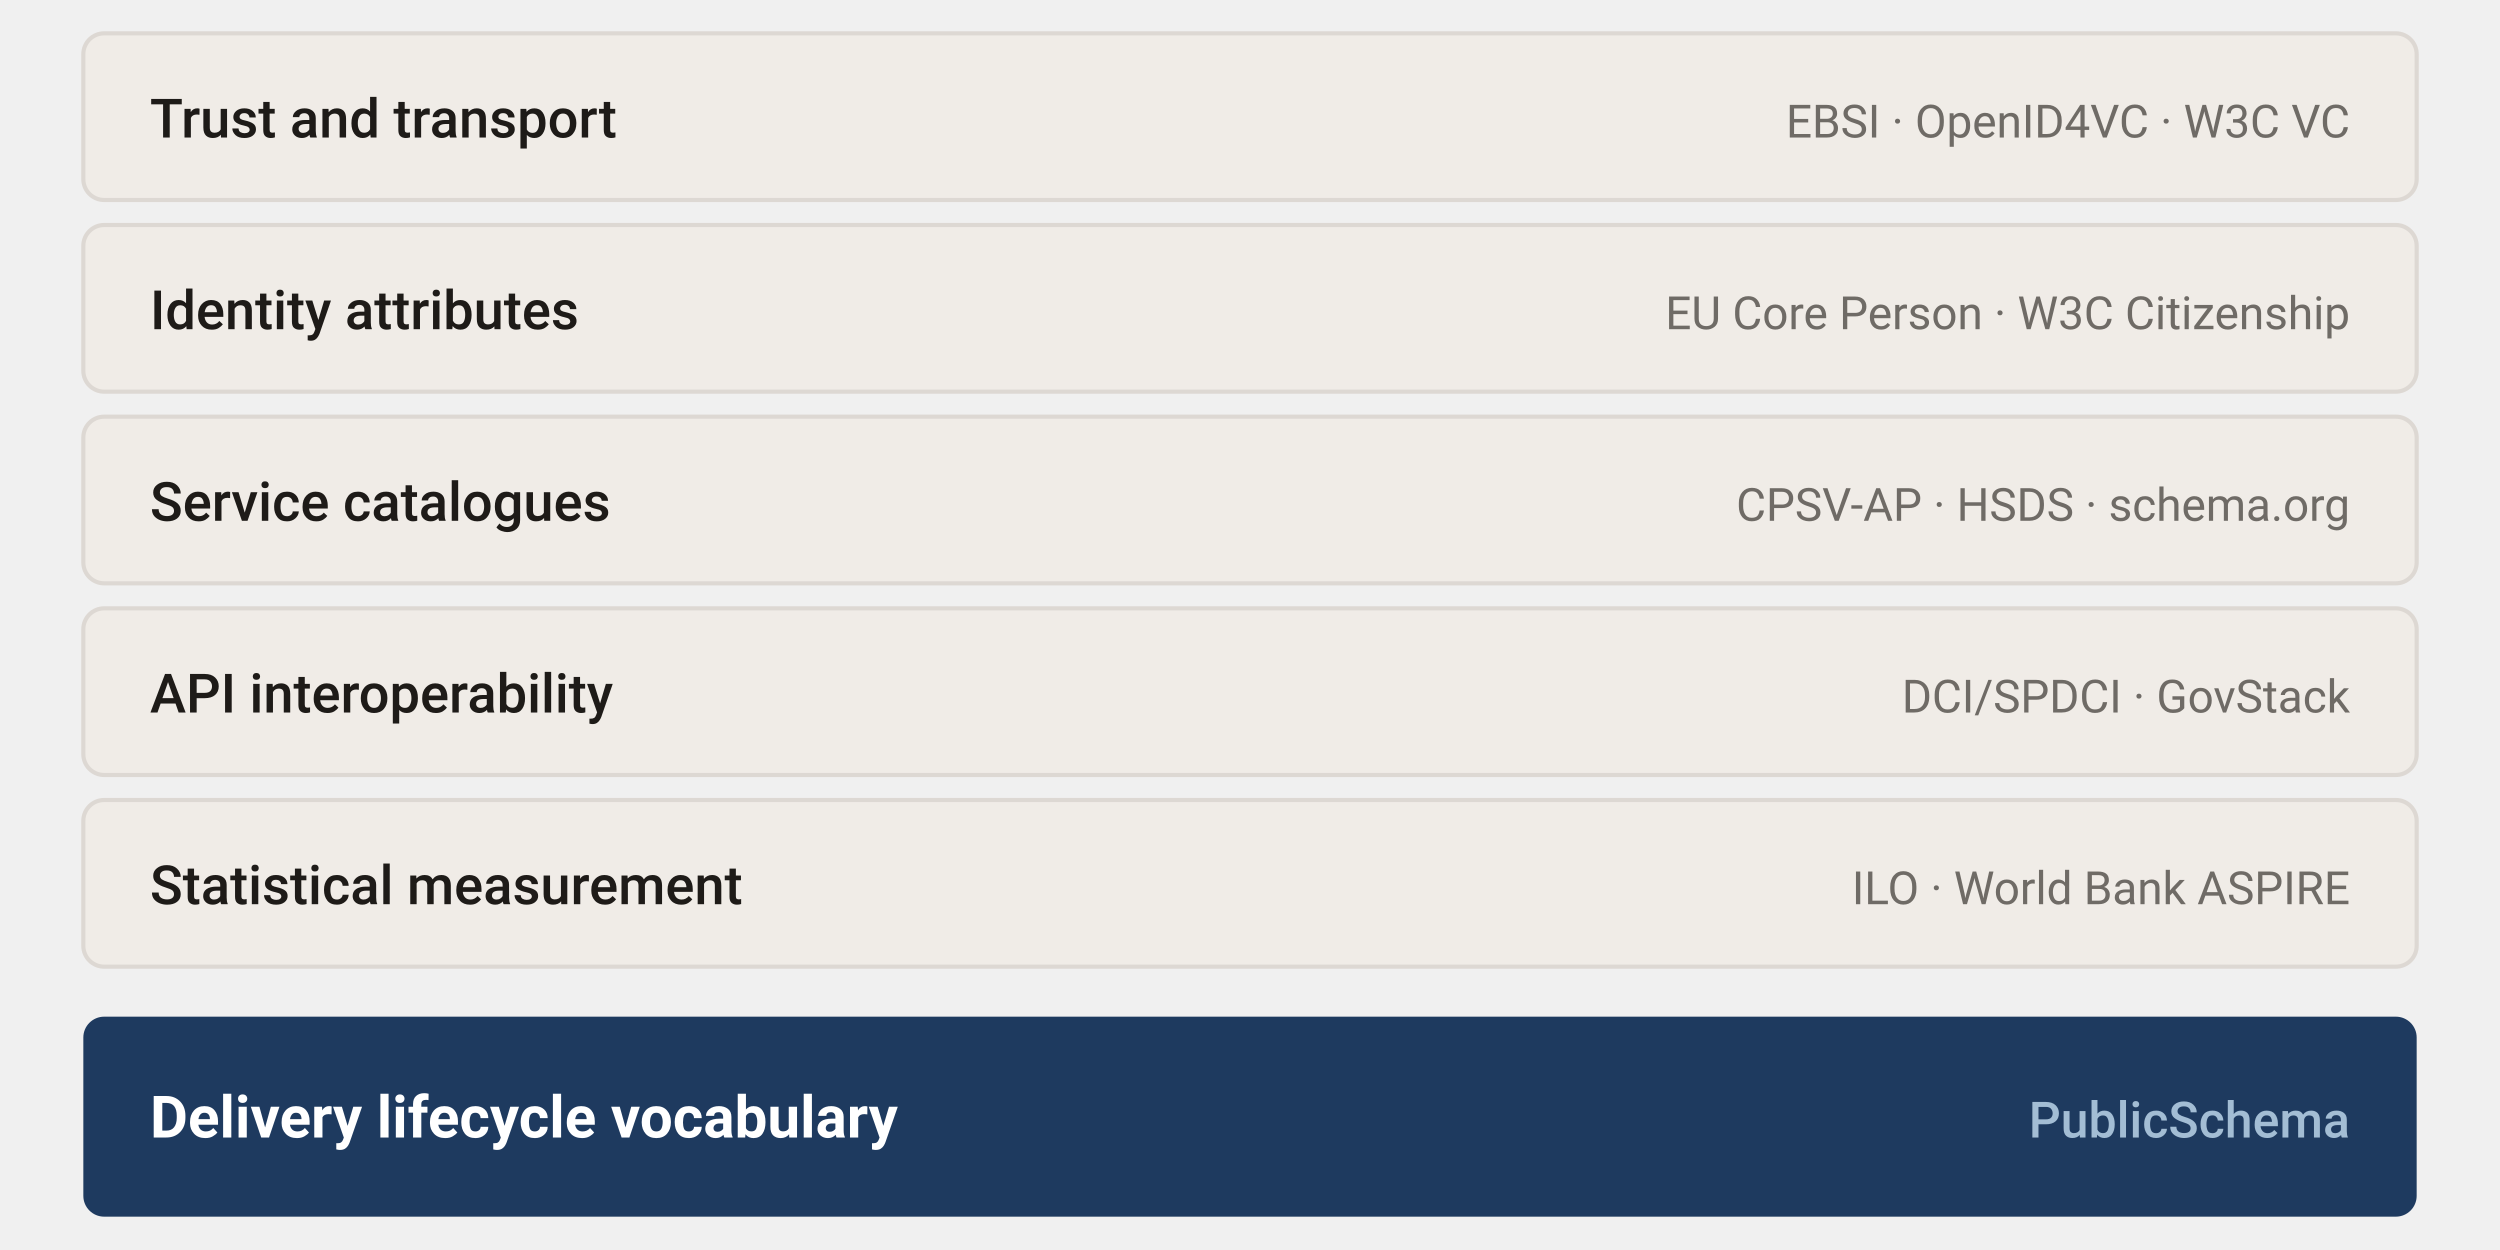
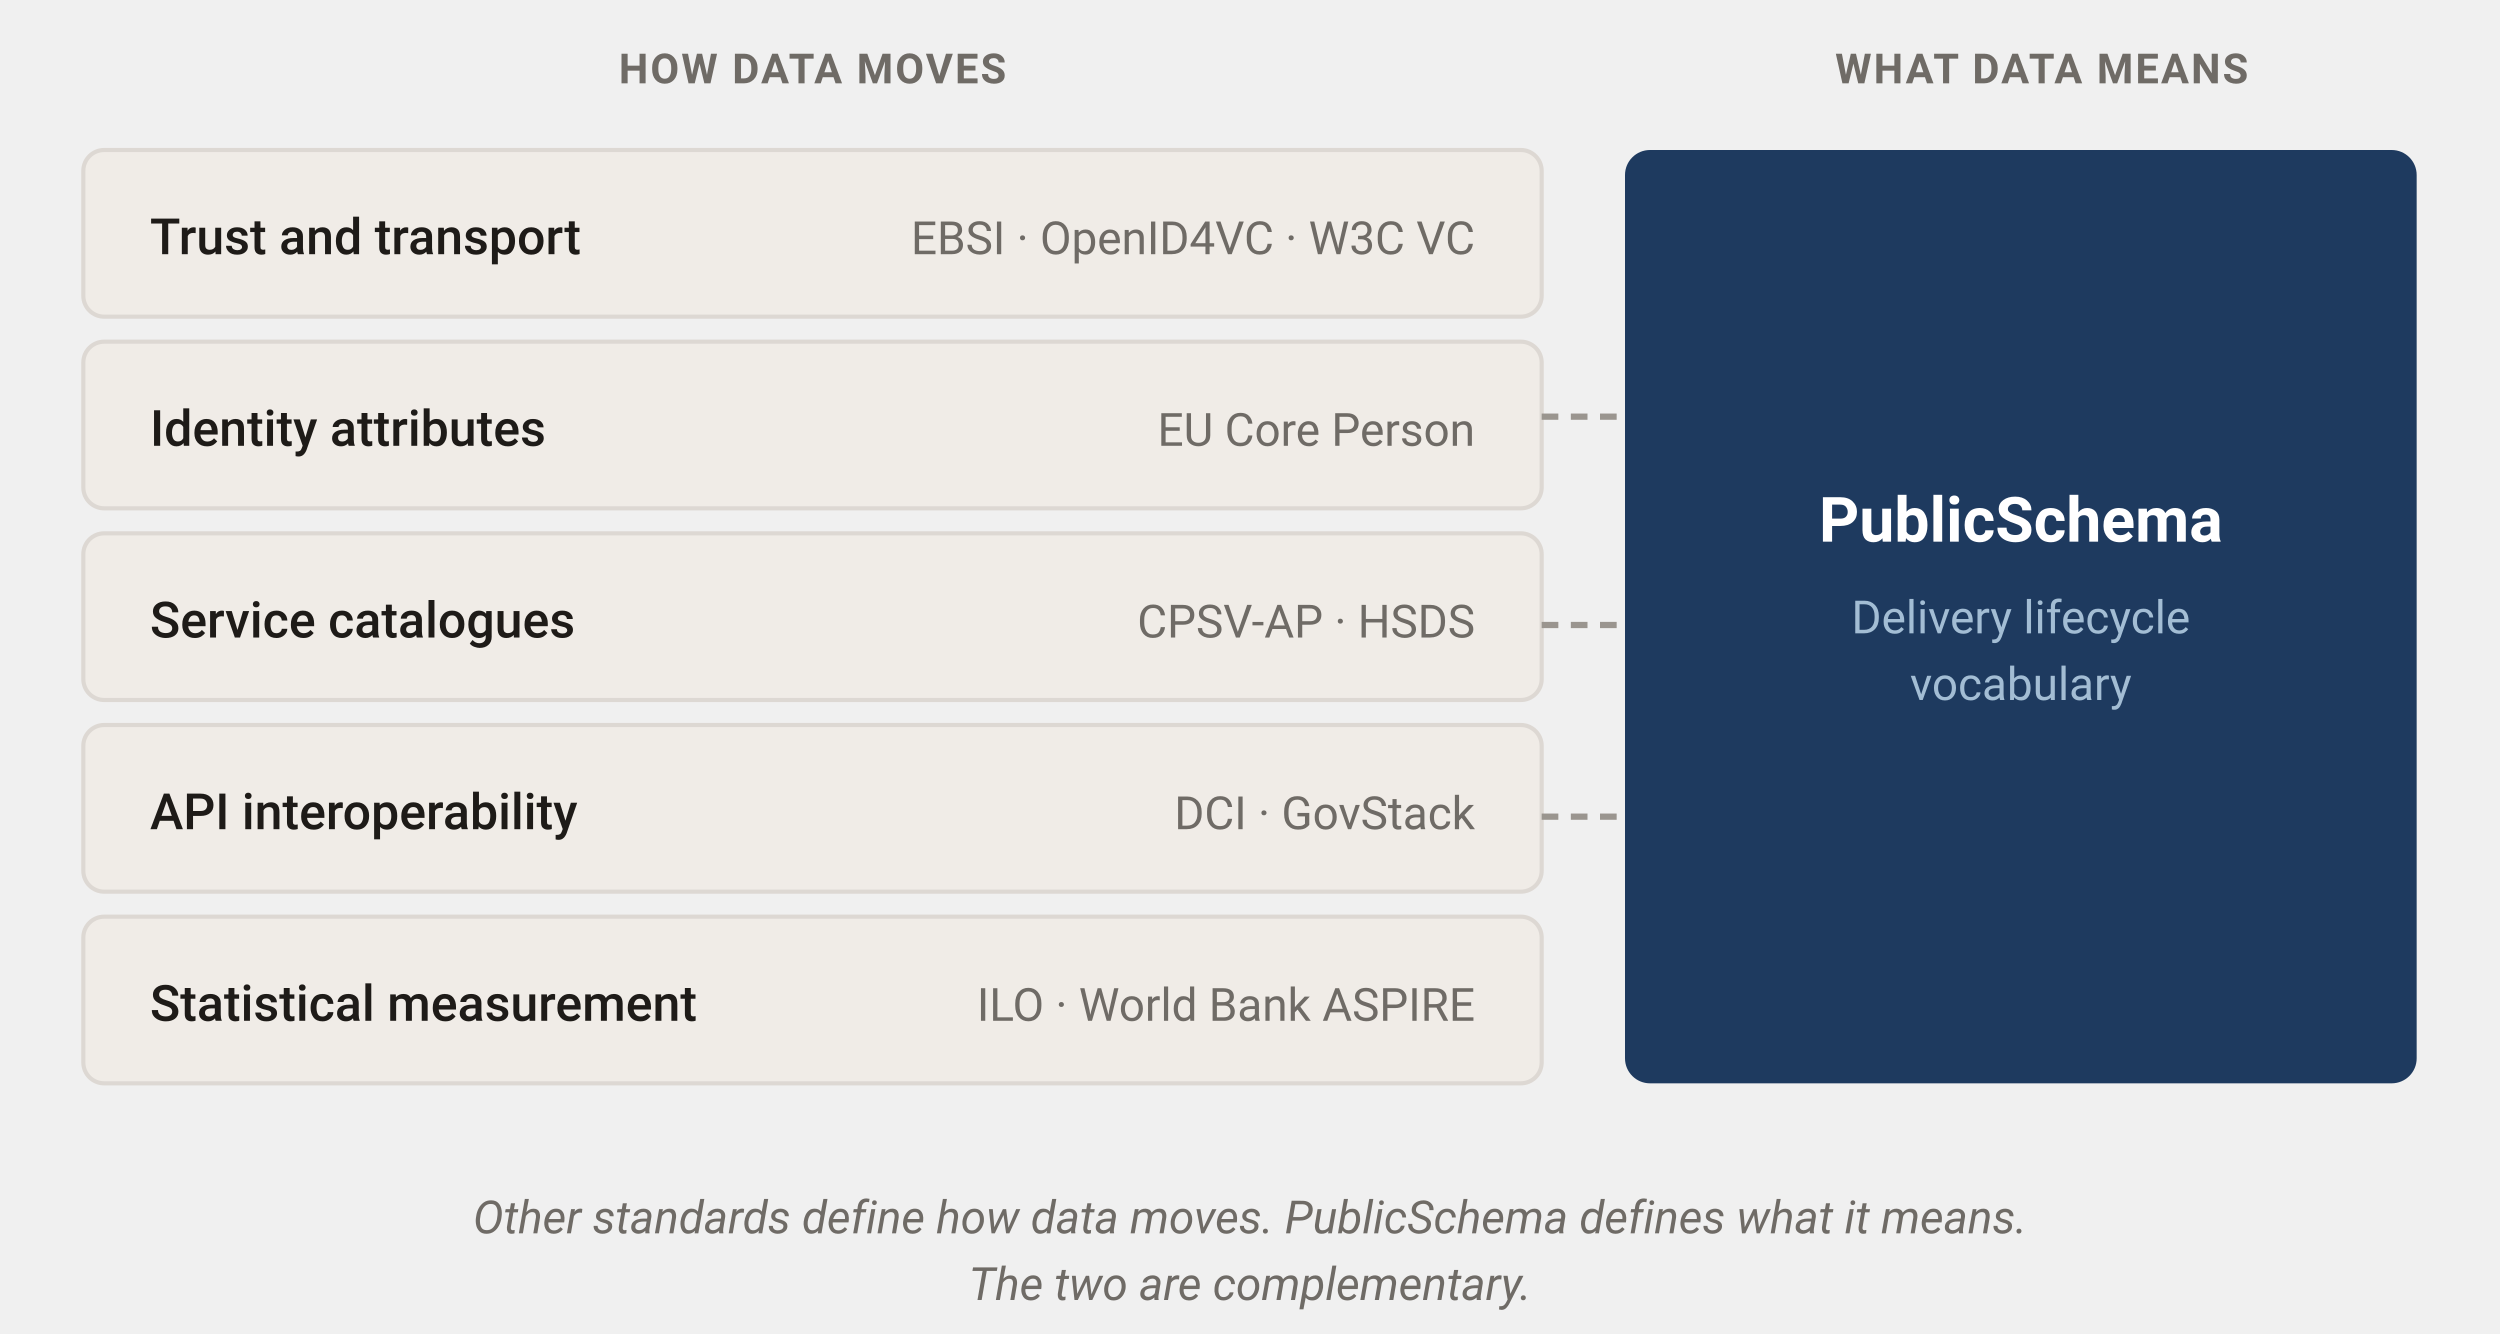
- <svg xmlns="http://www.w3.org/2000/svg" viewBox="0 0 600 300" fill="none" font-family="-apple-system, BlinkMacSystemFont, 'Segoe UI', Roboto, sans-serif">
-   <rect x="20" y="8" width="560" height="40" rx="5" fill="#f0ece7" stroke="#ddd8d3" stroke-width="1" />
-   <text x="36" y="33" fill="#1e1b18" font-size="13" font-weight="500">Trust and transport</text>
-   <text x="564" y="33" text-anchor="end" fill="#6f6b66" font-size="11">EBSI · OpenID4VC · W3C VC</text>
-   <rect x="20" y="54" width="560" height="40" rx="5" fill="#f0ece7" stroke="#ddd8d3" stroke-width="1" />
-   <text x="36" y="79" fill="#1e1b18" font-size="13" font-weight="500">Identity attributes</text>
-   <text x="564" y="79" text-anchor="end" fill="#6f6b66" font-size="11">EU Core Person · W3C Citizenship</text>
-   <rect x="20" y="100" width="560" height="40" rx="5" fill="#f0ece7" stroke="#ddd8d3" stroke-width="1" />
-   <text x="36" y="125" fill="#1e1b18" font-size="13" font-weight="500">Service catalogues</text>
-   <text x="564" y="125" text-anchor="end" fill="#6f6b66" font-size="11">CPSV-AP · HSDS · schema.org</text>
-   <rect x="20" y="146" width="560" height="40" rx="5" fill="#f0ece7" stroke="#ddd8d3" stroke-width="1" />
-   <text x="36" y="171" fill="#1e1b18" font-size="13" font-weight="500">API interoperability</text>
-   <text x="564" y="171" text-anchor="end" fill="#6f6b66" font-size="11">DCI/SPDCI · GovStack</text>
-   <rect x="20" y="192" width="560" height="40" rx="5" fill="#f0ece7" stroke="#ddd8d3" stroke-width="1" />
-   <text x="36" y="217" fill="#1e1b18" font-size="13" font-weight="500">Statistical measurement</text>
-   <text x="564" y="217" text-anchor="end" fill="#6f6b66" font-size="11">ILO · World Bank ASPIRE</text>
-   <rect x="20" y="244" width="560" height="48" rx="5" fill="#1e3a5f" />
-   <text x="36" y="273" fill="#ffffff" font-size="14" font-weight="600">Delivery lifecycle vocabulary</text>
-   <text x="564" y="273" text-anchor="end" fill="#a3bdd4" font-size="12" font-weight="500">PublicSchema</text>
+ <svg xmlns="http://www.w3.org/2000/svg" viewBox="0 0 600 320" fill="none" font-family="-apple-system, BlinkMacSystemFont, 'Segoe UI', Roboto, sans-serif">
+   <text x="195" y="20" text-anchor="middle" fill="#6f6b66" font-size="10" font-weight="600" letter-spacing="0.05em" text-transform="uppercase">HOW DATA MOVES</text>
+   <text x="490" y="20" text-anchor="middle" fill="#6f6b66" font-size="10" font-weight="600" letter-spacing="0.05em" text-transform="uppercase">WHAT DATA MEANS</text>
+   <rect x="20" y="36" width="350" height="40" rx="5" fill="#f0ece7" stroke="#ddd8d3" stroke-width="1" />
+   <text x="36" y="61" fill="#1e1b18" font-size="12" font-weight="500">Trust and transport</text>
+   <text x="354" y="61" text-anchor="end" fill="#6f6b66" font-size="11">EBSI · OpenID4VC · W3C VC</text>
+   <rect x="20" y="82" width="350" height="40" rx="5" fill="#f0ece7" stroke="#ddd8d3" stroke-width="1" />
+   <text x="36" y="107" fill="#1e1b18" font-size="12" font-weight="500">Identity attributes</text>
+   <text x="354" y="107" text-anchor="end" fill="#6f6b66" font-size="11">EU Core Person</text>
+   <rect x="20" y="128" width="350" height="40" rx="5" fill="#f0ece7" stroke="#ddd8d3" stroke-width="1" />
+   <text x="36" y="153" fill="#1e1b18" font-size="12" font-weight="500">Service catalogues</text>
+   <text x="354" y="153" text-anchor="end" fill="#6f6b66" font-size="11">CPSV-AP · HSDS</text>
+   <rect x="20" y="174" width="350" height="40" rx="5" fill="#f0ece7" stroke="#ddd8d3" stroke-width="1" />
+   <text x="36" y="199" fill="#1e1b18" font-size="12" font-weight="500">API interoperability</text>
+   <text x="354" y="199" text-anchor="end" fill="#6f6b66" font-size="11">DCI · GovStack</text>
+   <rect x="20" y="220" width="350" height="40" rx="5" fill="#f0ece7" stroke="#ddd8d3" stroke-width="1" />
+   <text x="36" y="245" fill="#1e1b18" font-size="12" font-weight="500">Statistical measurement</text>
+   <text x="354" y="245" text-anchor="end" fill="#6f6b66" font-size="11">ILO · World Bank ASPIRE</text>
+   <rect x="390" y="36" width="190" height="224" rx="6" fill="#1e3a5f" />
+   <text x="485" y="130" text-anchor="middle" fill="#ffffff" font-size="15" font-weight="600">PublicSchema</text>
+   <text x="485" y="152" text-anchor="middle" fill="#a3bdd4" font-size="11">Delivery lifecycle</text>
+   <text x="485" y="168" text-anchor="middle" fill="#a3bdd4" font-size="11">vocabulary</text>
+   <line x1="370" y1="100" x2="390" y2="100" stroke="#9a958f" stroke-width="1.5" stroke-dasharray="4 3" />
+   <line x1="370" y1="150" x2="390" y2="150" stroke="#9a958f" stroke-width="1.5" stroke-dasharray="4 3" />
+   <line x1="370" y1="196" x2="390" y2="196" stroke="#9a958f" stroke-width="1.5" stroke-dasharray="4 3" />
+   <text x="300" y="296" text-anchor="middle" fill="#6f6b66" font-size="11" font-style="italic">Other standards define how data moves. PublicSchema defines what it means.</text>
+   <text x="300" y="312" text-anchor="middle" fill="#6f6b66" font-size="11" font-style="italic">The two are complementary.</text>
</svg>
